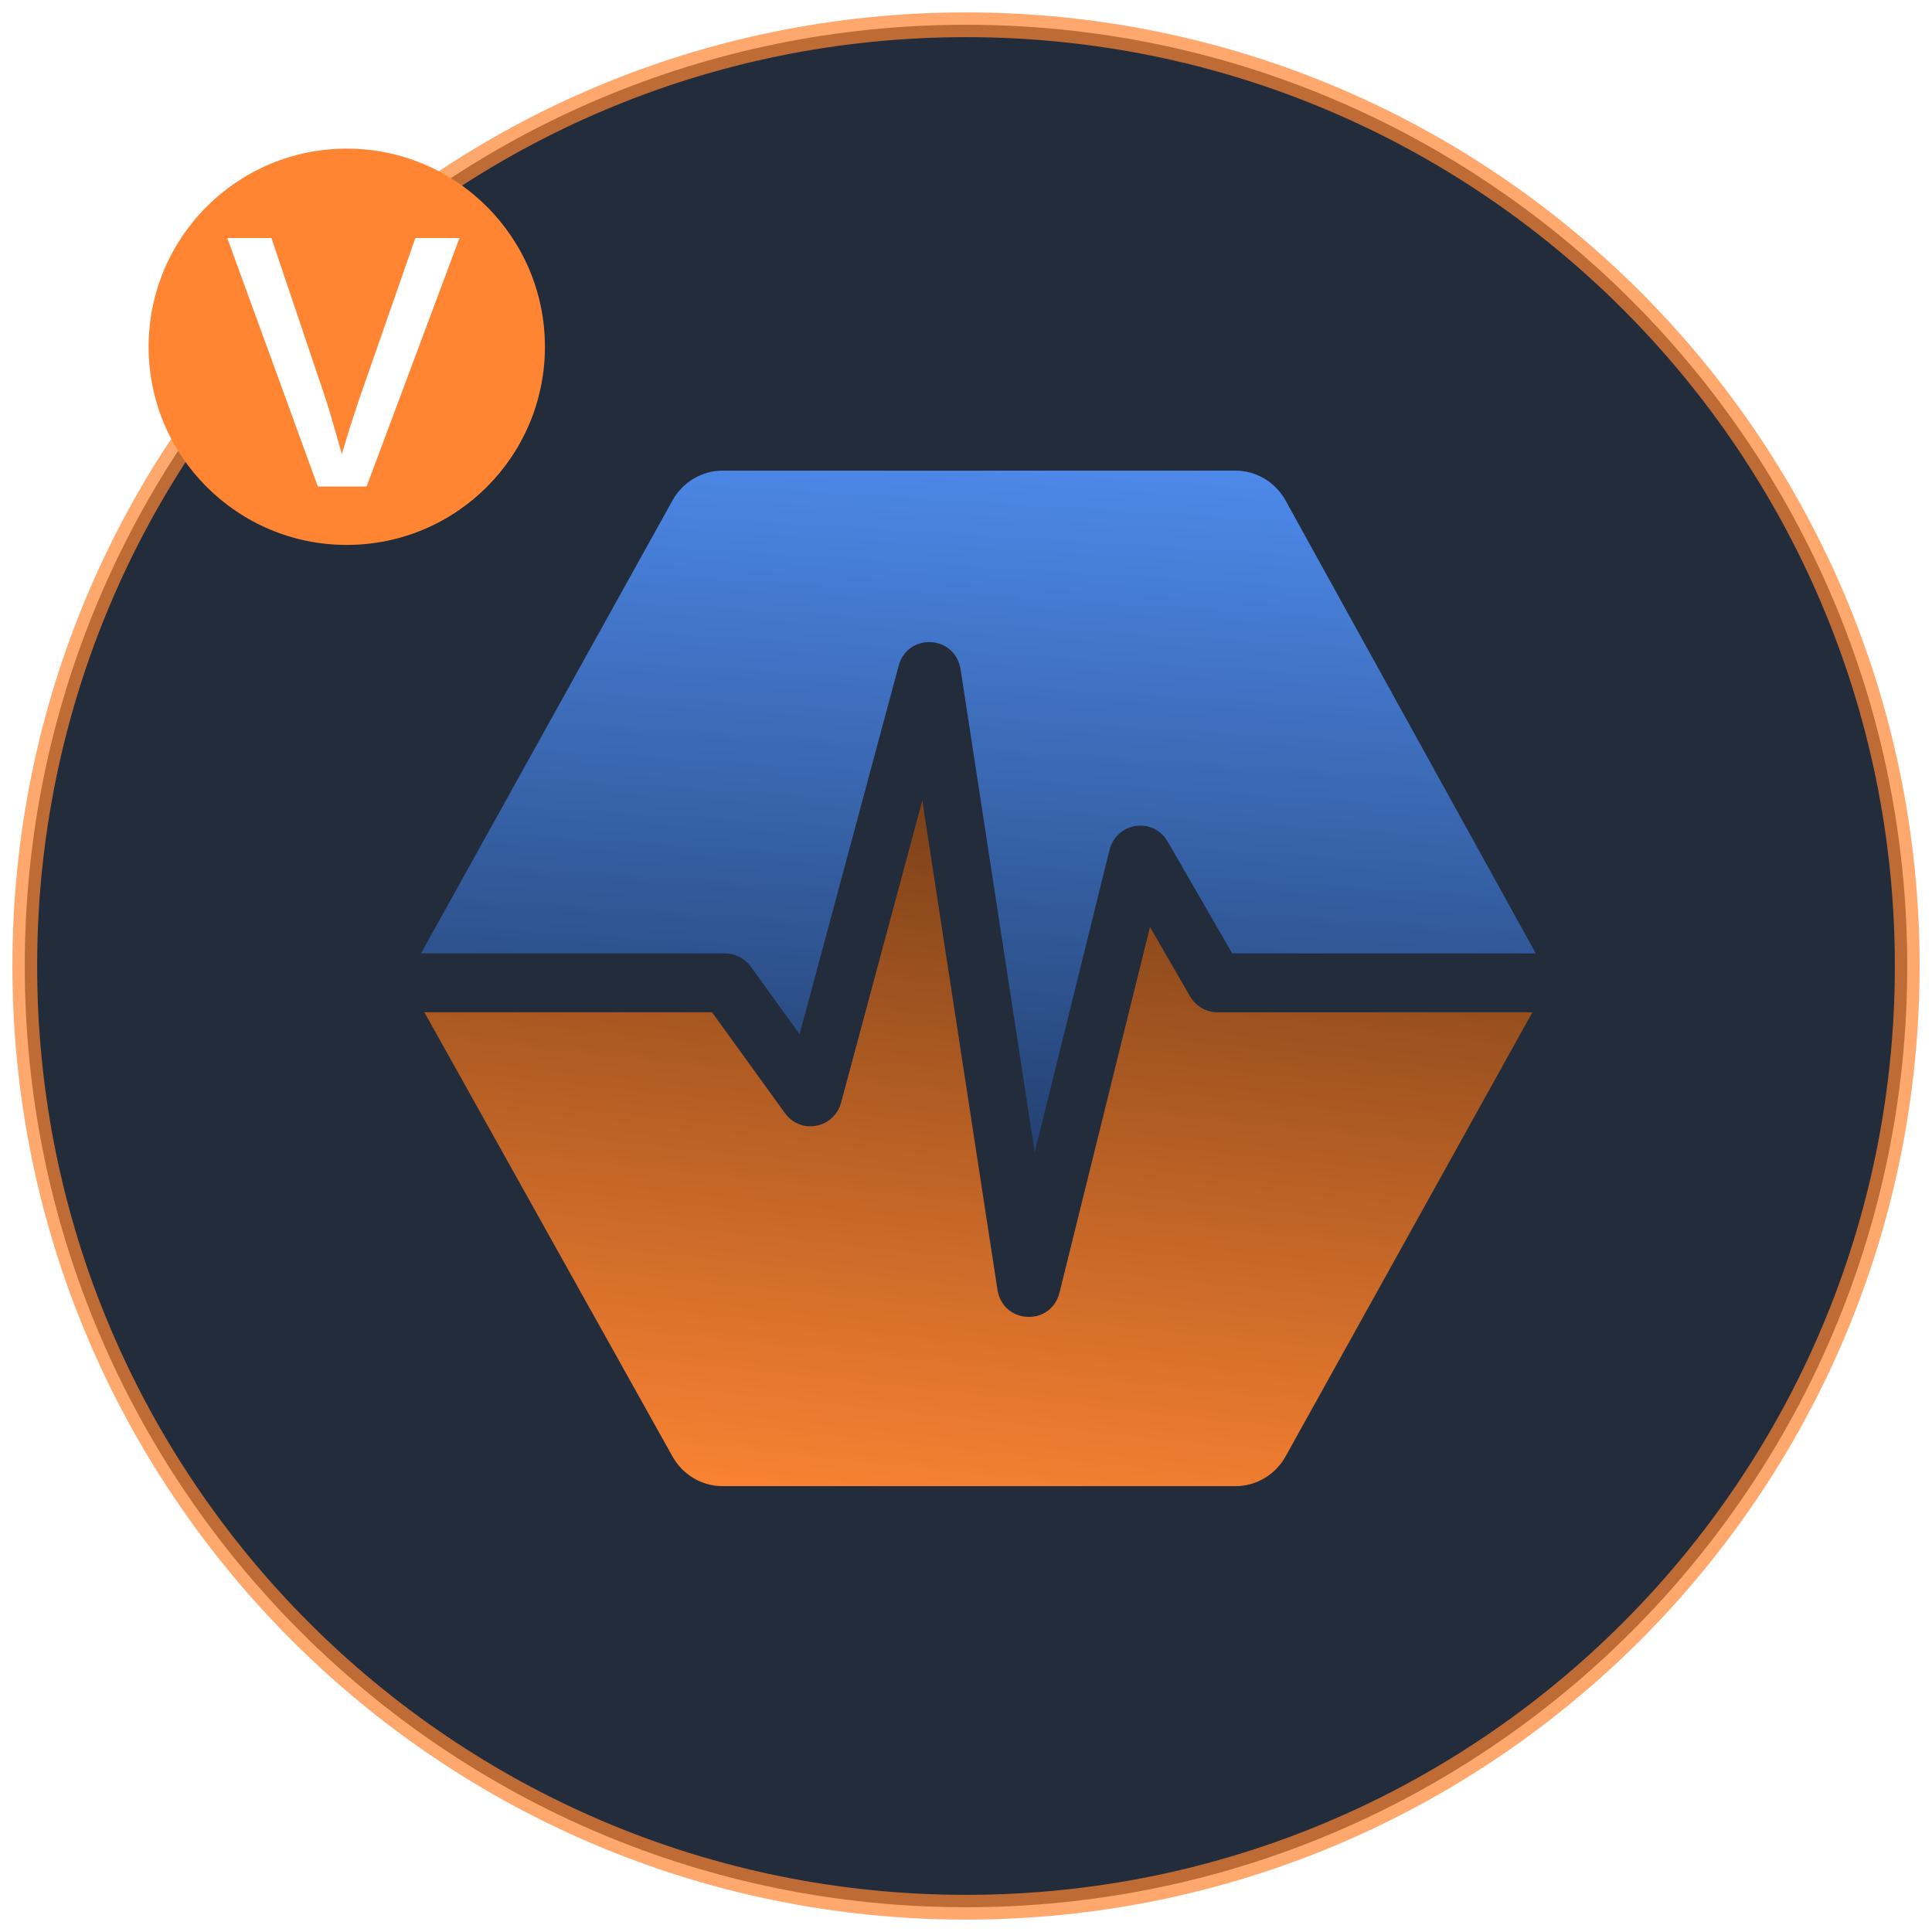
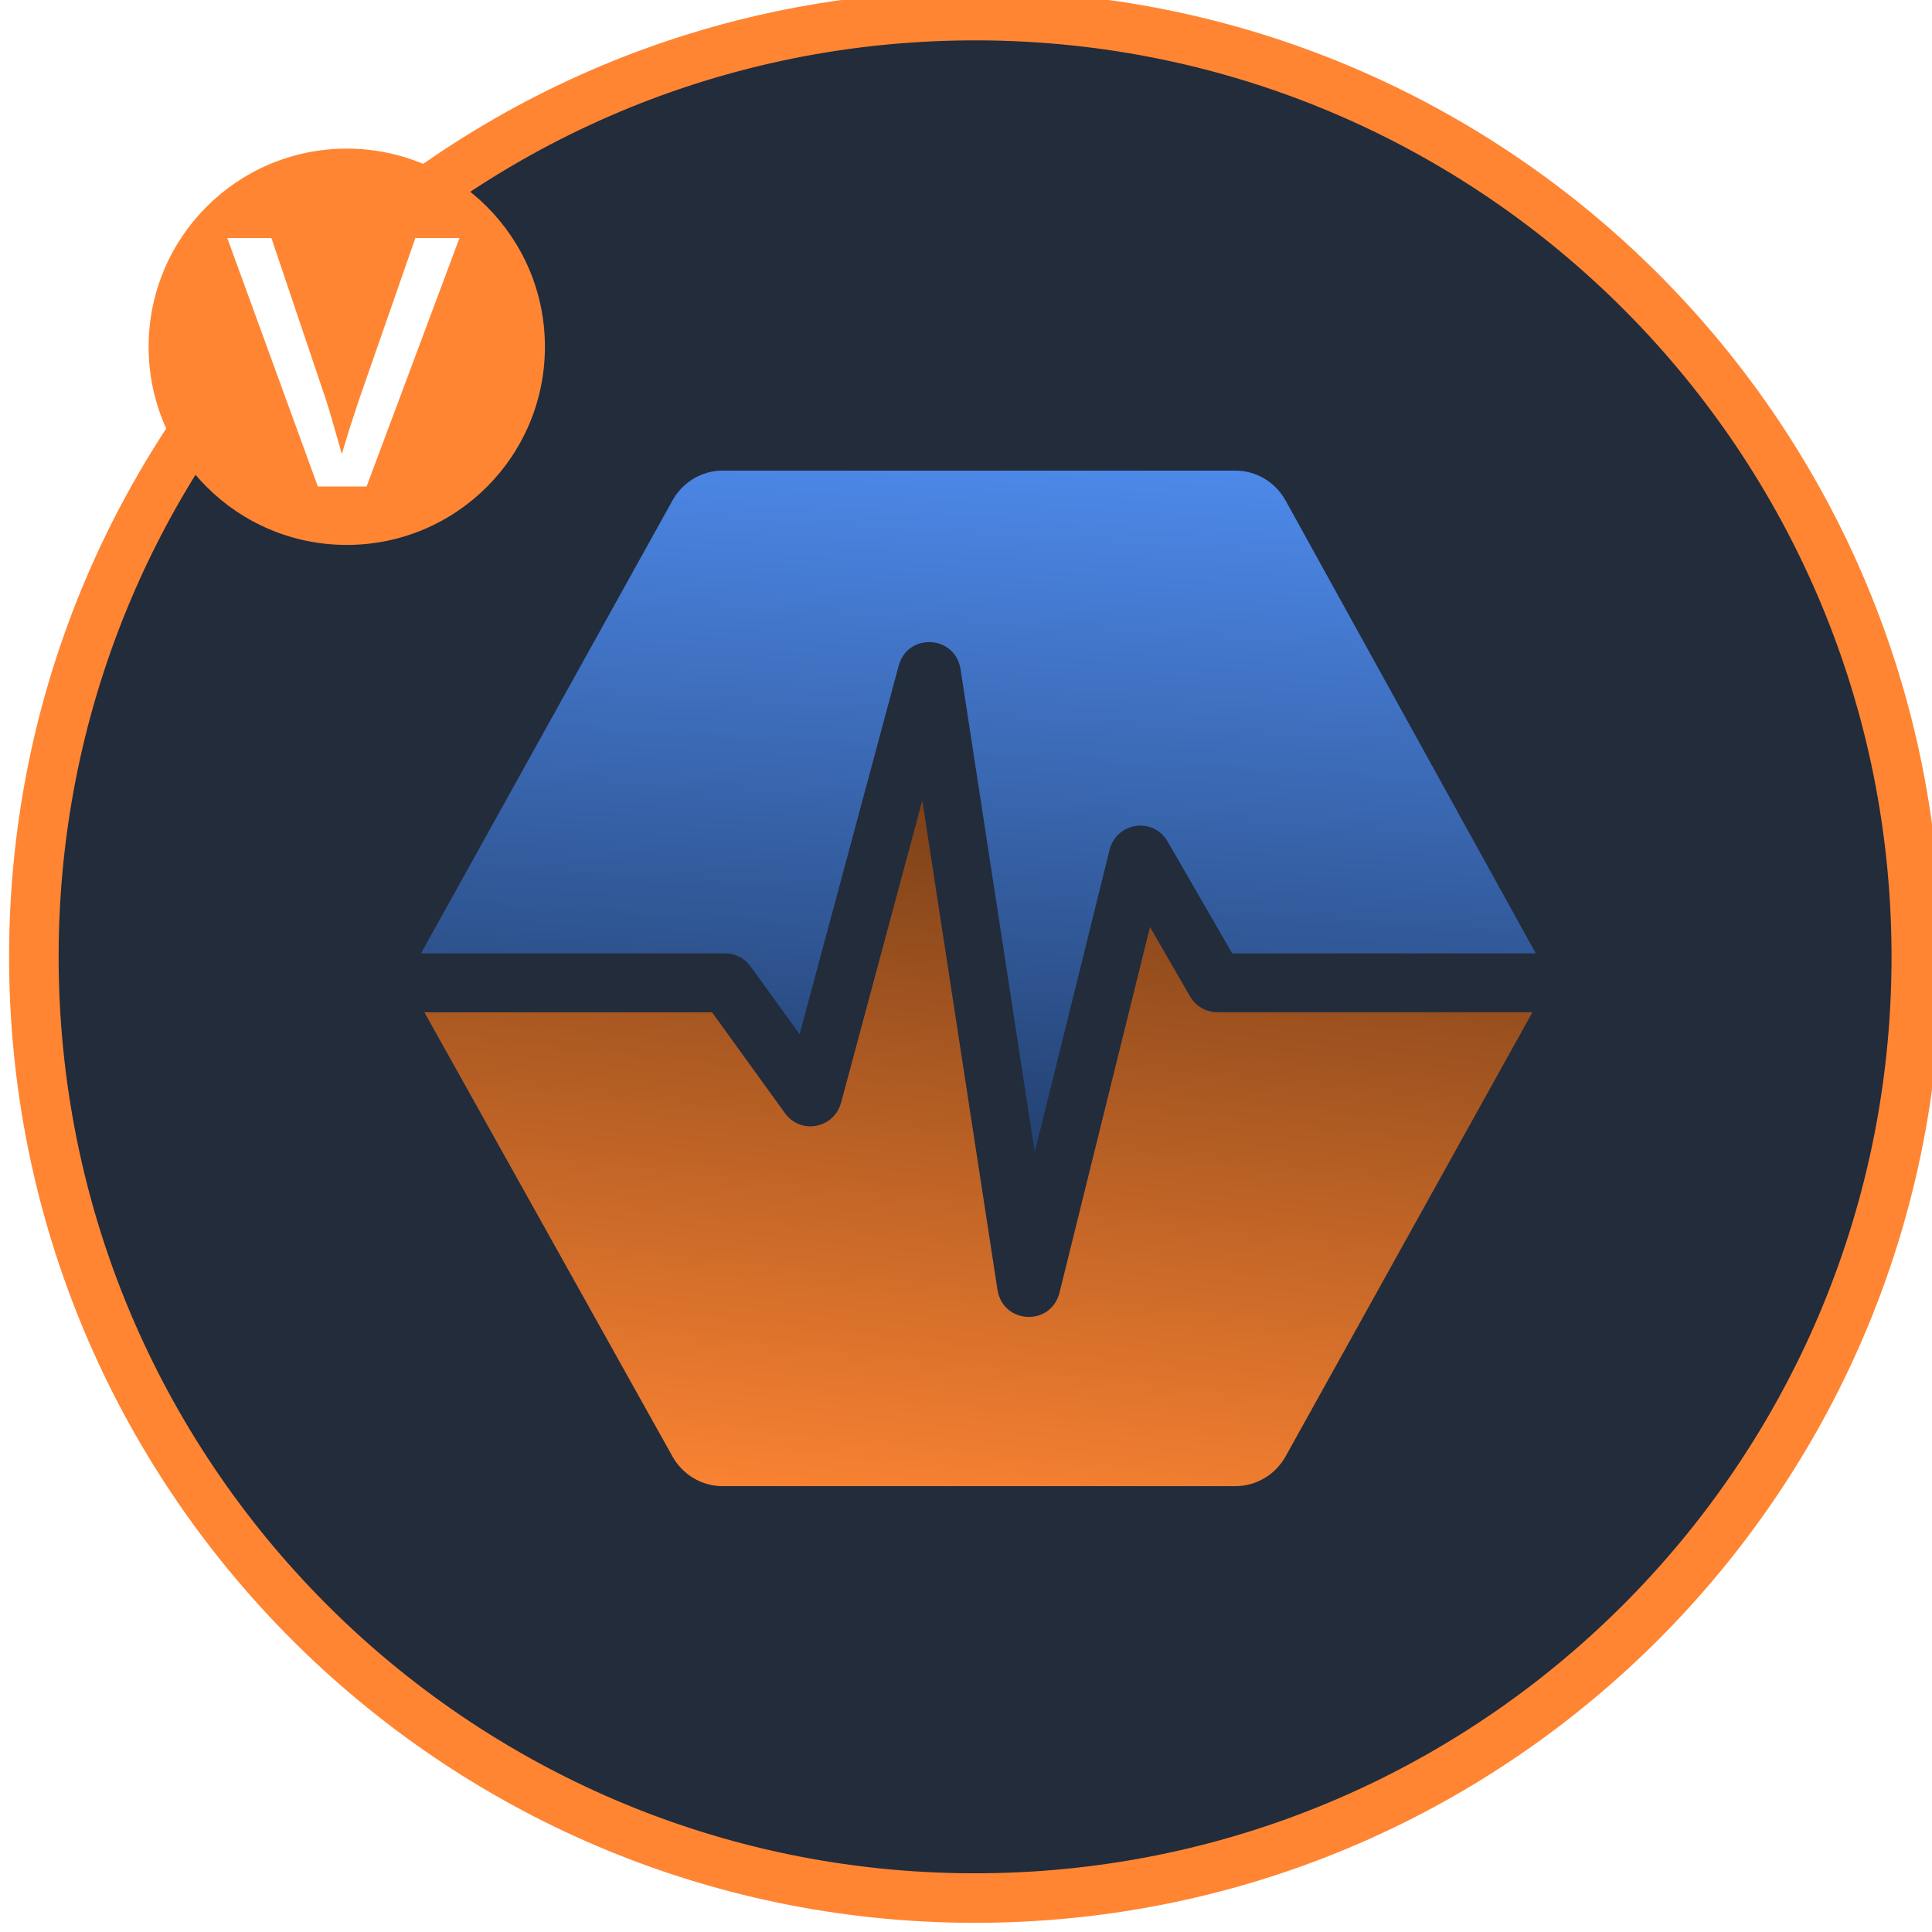
<svg xmlns="http://www.w3.org/2000/svg" viewBox="0 0 78 78" fill="none">
  <defs>
    <linearGradient id="paint0_linear_2261_1248" x1="12.5" y1="14" x2="66" y2="60" gradientUnits="userSpaceOnUse" gradientTransform="matrix(0.624291, 0.46359, -0.779481, 0.316451, 45.91888, 7.236799)">
      <stop style="stop-color: rgb(79, 140, 239);" />
      <stop offset="1" style="stop-color: rgb(20, 38, 67);" />
    </linearGradient>
    <linearGradient id="paint1_linear_2261_1248" x1="12.5" y1="14" x2="66" y2="60" gradientUnits="userSpaceOnUse" gradientTransform="matrix(-0.582856, -0.686684, 0.810331, -0.451474, 33.87586, 77.08898)">
      <stop style="stop-color: rgb(255, 133, 51);" />
      <stop offset="1" style="" />
    </linearGradient>
  </defs>
-   <path fill-rule="evenodd" clip-rule="evenodd" d="M39 1C59.987 1 77 18.013 77 39C77 59.987 59.987 77 39 77C18.013 77 1 59.987 1 39C1 18.013 18.013 1 39 1Z" fill="#222C3B" style="stroke: rgb(255, 133, 51); stroke-opacity: 0.71;" transform="matrix(1, 0, 0, 1, 0, -4.440892098500626e-16)" />
+   <path fill-rule="evenodd" clip-rule="evenodd" d="M 39 1 C 59.987 1 77 18.013 77 39 C 77 59.987 59.987 77 39 77 C 18.013 77 1 59.987 1 39 C 1 18.013 18.013 1 39 1 Z" fill="#222C3B" style="stroke: rgb(255, 133, 51); stroke-width: 2px; transform-box: fill-box; transform-origin: 50% 50%;" transform="matrix(0.999955, -0.009449, 0.009449, 0.999955, 0, 0)" />
  <path d="M29.177 19C28.338 19 27.564 19.46 27.15 20.205L17.055 38.385C17.036 38.419 17.017 38.454 17 38.49H29.275C29.682 38.49 30.065 38.687 30.306 39.021L32.282 41.754L36.28 26.885C36.645 25.526 38.568 25.637 38.782 27.028L41.775 46.518L44.794 34.32C45.075 33.187 46.56 32.97 47.141 33.977L49.746 38.49H62C61.983 38.456 61.966 38.422 61.947 38.389L51.904 20.21C51.491 19.462 50.715 19 49.874 19H29.177Z" fill="url(#paint0_linear_2261_1248)" style="paint-order: fill; fill-rule: nonzero;" transform="matrix(1, 0, 0, 1, 0, -4.440892098500626e-16)" />
  <path d="M61.868 40.867H49.147C48.693 40.867 48.273 40.622 48.043 40.223L46.428 37.426L42.777 52.18C42.436 53.56 40.485 53.468 40.269 52.062L37.236 32.316L33.958 44.51C33.675 45.563 32.326 45.819 31.69 44.94L28.746 40.867H17.133L27.149 58.8C27.564 59.542 28.336 60 29.174 60H49.878C50.717 60 51.491 59.54 51.905 58.795L61.868 40.867Z" fill="url(#paint1_linear_2261_1248)" transform="matrix(1, 0, 0, 1, 0, -4.440892098500626e-16)" />
  <circle cx="14" cy="14" r="8" style="fill: rgb(255, 133, 51);" transform="matrix(1, 0, 0, 1, 0, -4.440892098500626e-16)" />
  <text style="fill: rgb(255, 255, 255); font-family: Arial, sans-serif; font-size: 19px; white-space: pre;" x="9.114" y="19.642" transform="matrix(1, 0, 0, 1, 0, -4.440892098500626e-16)">v</text>
</svg>
